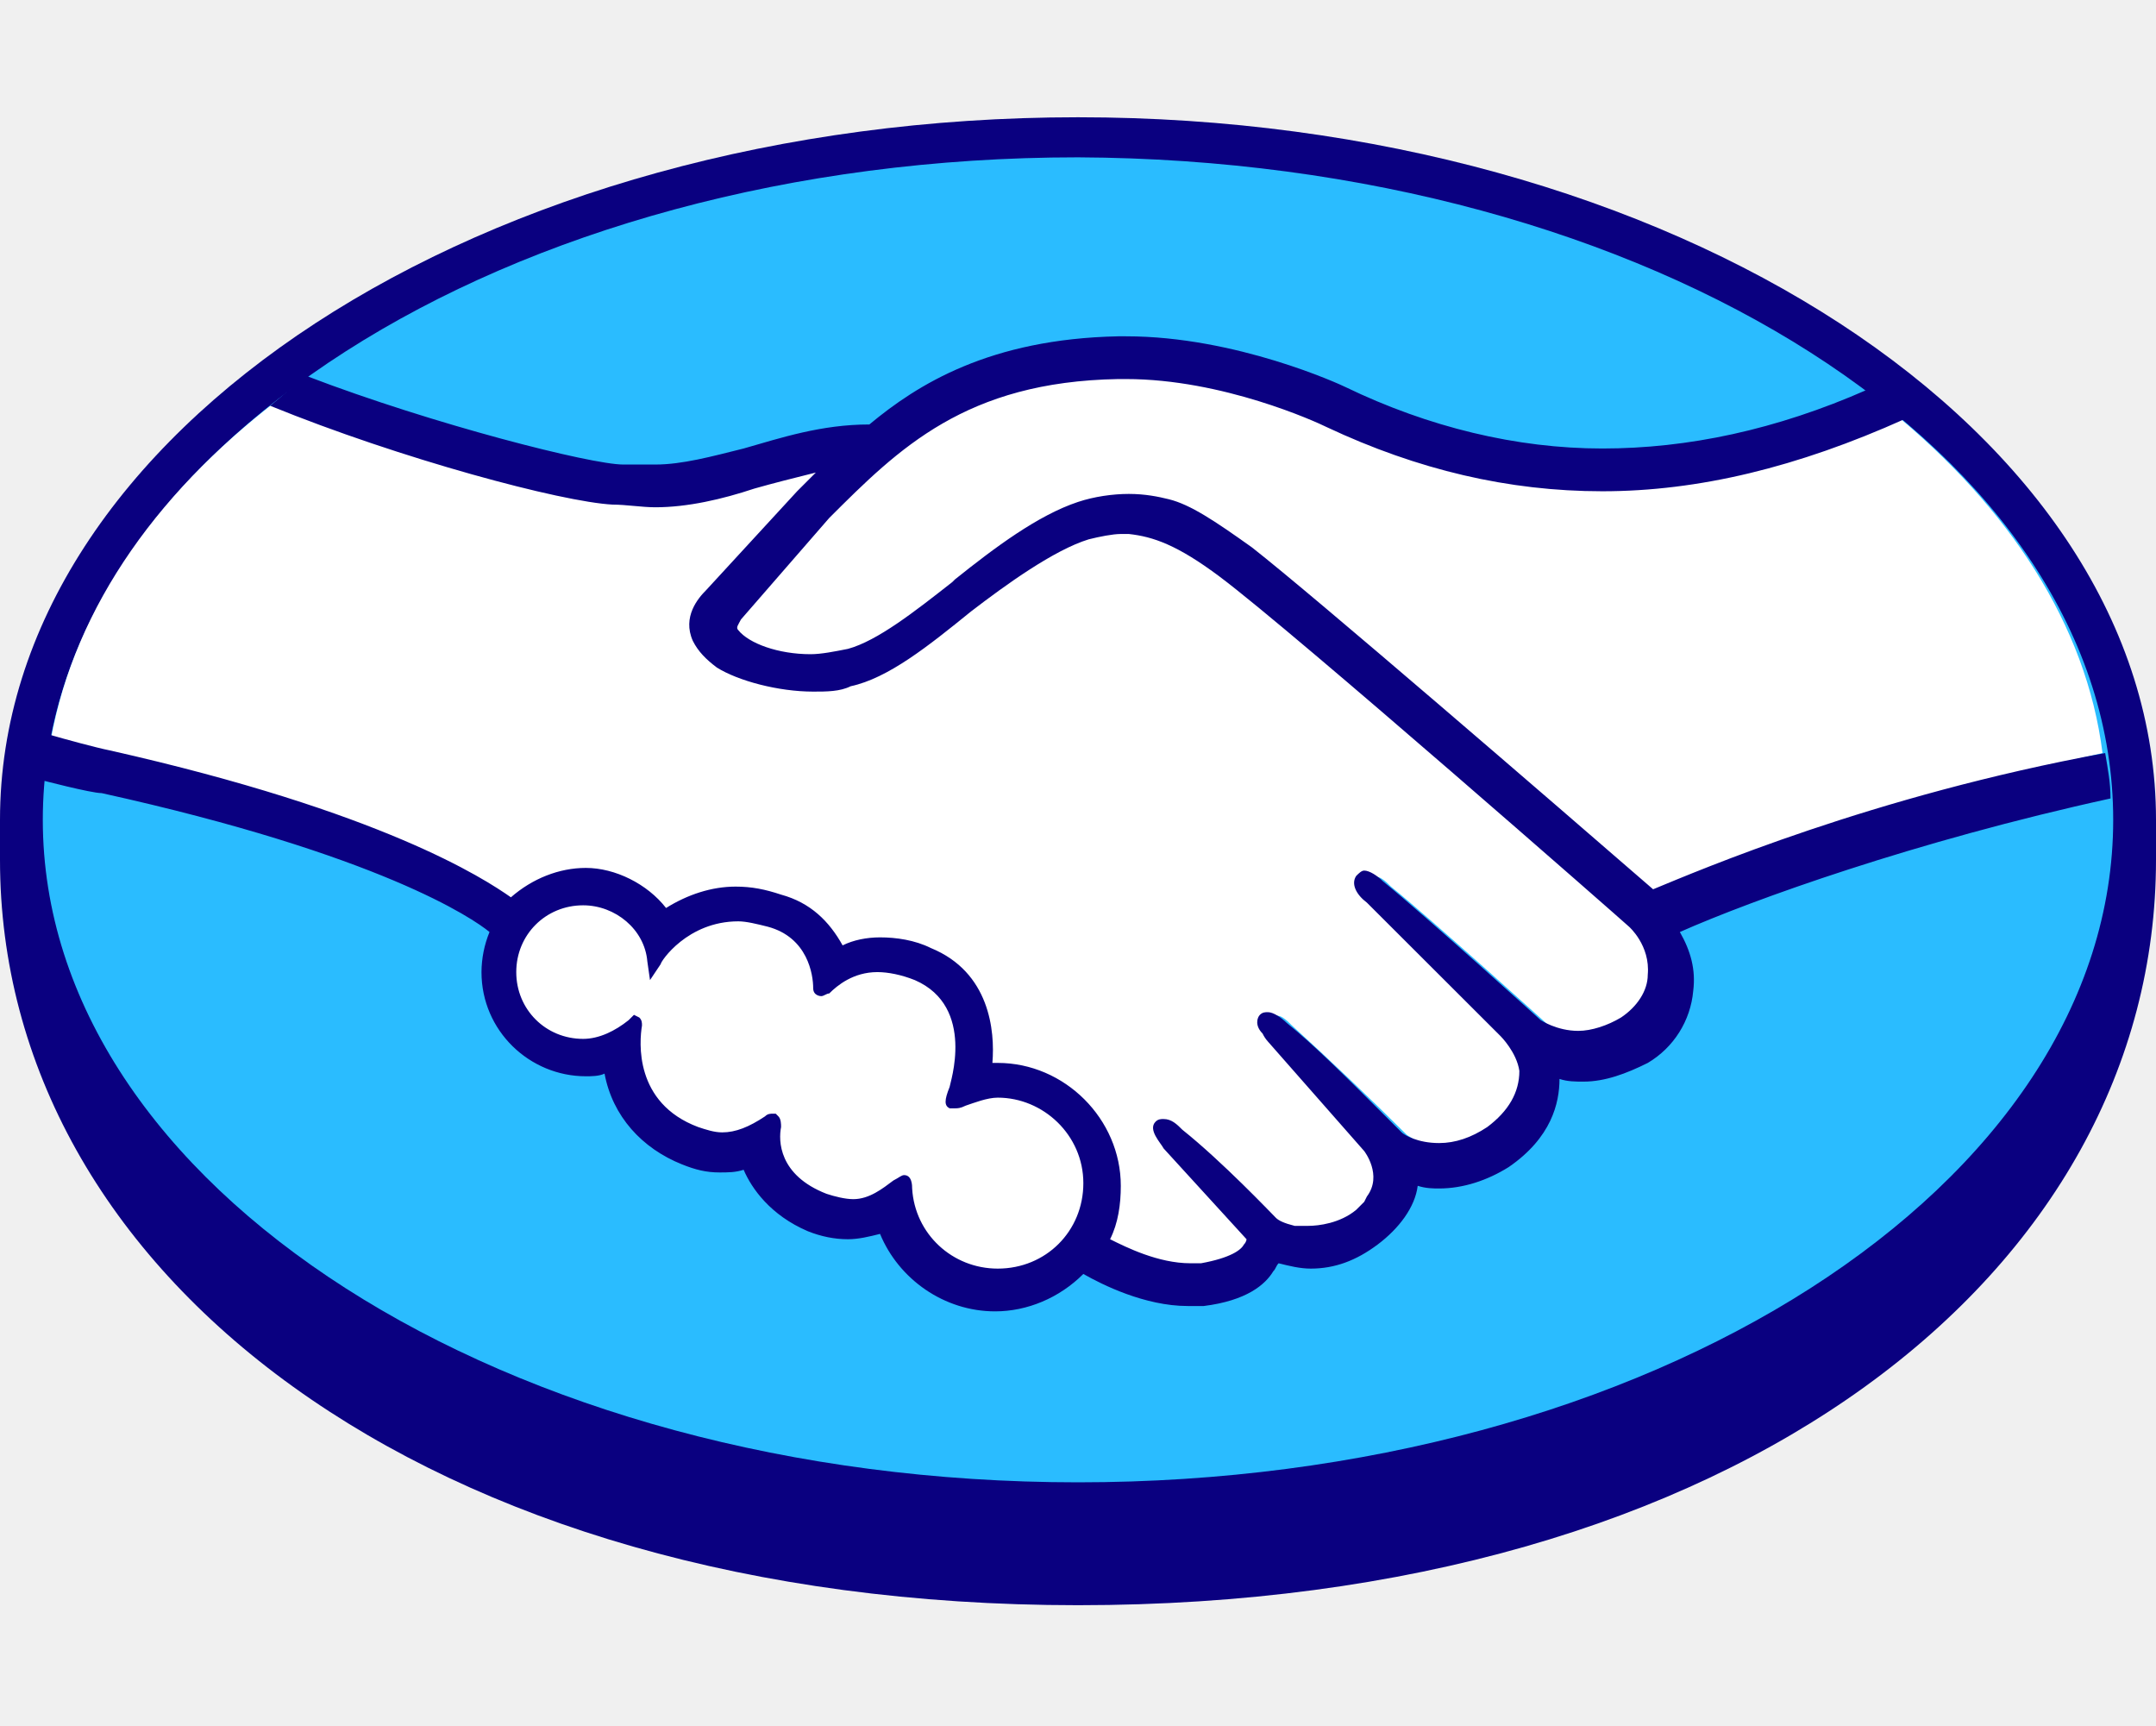
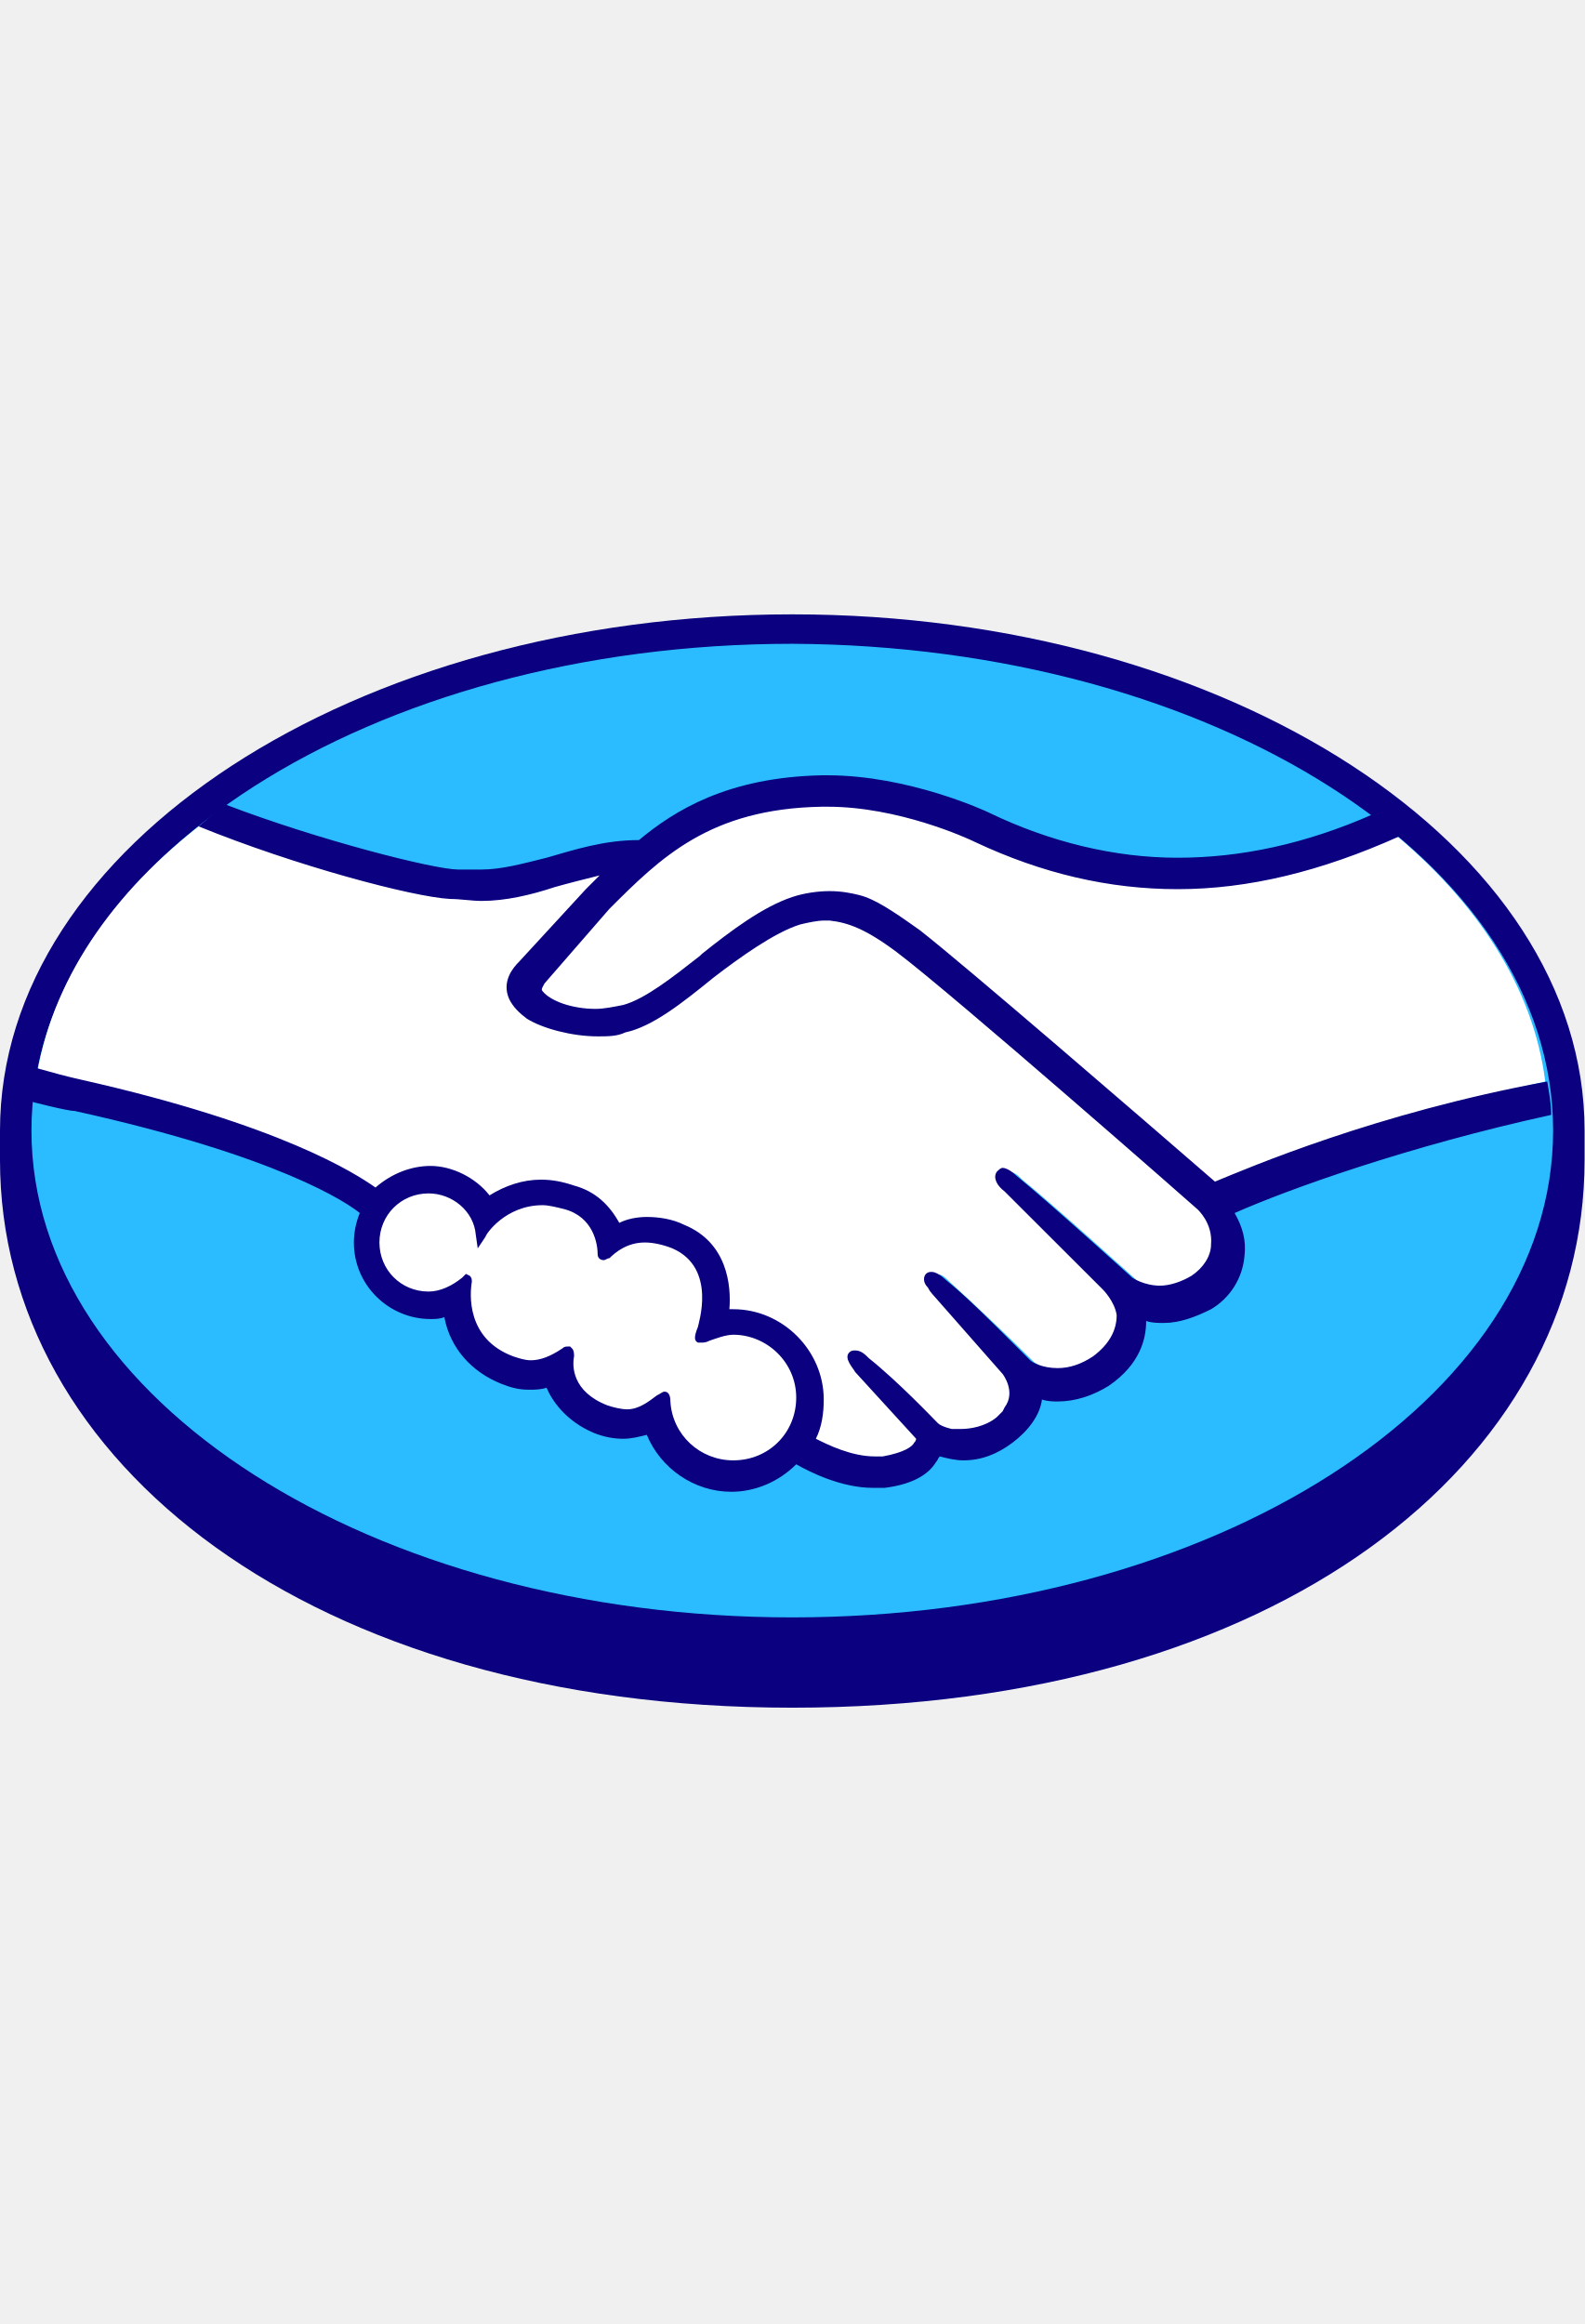
- <svg xmlns="http://www.w3.org/2000/svg" width="150" height="120" fill="none" viewBox="0 0 150 104">
+ <svg xmlns="http://www.w3.org/2000/svg" width="150" height="220" fill="none" viewBox="0 0 150 104">
  <path fill="#0A0080" d="M150 49.027c0-26.944-33.685-48.87-75-48.87-41.501 0-75 21.926-75 48.87v2.787c0 28.616 29.404 51.843 75 51.843 45.968 0 75-23.227 75-51.843v-2.787Z" />
  <path fill="#2ABCFF" d="M147.022 49.027c0 25.457-32.196 46.083-72.022 46.083-39.826 0-72.022-20.626-72.022-46.083C2.978 23.57 35.174 2.944 75 2.944c39.826.186 72.022 20.626 72.022 46.083Z" />
  <path fill="#fff" d="M50.993 34.533s-.745.743-.373 1.487c1.117 1.486 4.653 2.23 8.189 1.486 2.047-.557 4.839-2.601 7.444-4.645 2.792-2.23 5.583-4.46 8.56-5.389 2.979-.93 4.84-.558 6.142-.186 1.49.372 2.978 1.3 5.584 3.345 5.024 3.716 24.751 20.997 28.101 23.97 2.792-1.3 15.075-6.503 31.638-10.22-1.117-8.919-6.514-17.095-14.702-23.784-11.353 4.831-25.31 7.247-39.082.557 0 0-7.444-3.53-14.702-3.345-10.794.186-15.447 5.017-20.472 9.849l-6.327 6.875Z" />
  <path fill="#fff" d="M114.082 56.274c-.186-.186-23.263-20.44-28.474-24.342-2.978-2.23-4.653-2.788-6.514-3.16-.93-.185-2.233 0-3.163.372-2.42.744-5.584 2.788-8.375 5.017-2.978 2.416-5.77 4.46-8.189 5.017-3.163.93-7.258 0-9.119-1.114-.744-.558-1.303-1.115-1.489-1.673-.744-1.486.559-2.787.745-2.973l6.327-6.875 2.233-2.23c-2.047.186-3.908.743-5.769 1.3-2.233.558-4.466 1.302-6.7 1.302-.93 0-5.955-.744-6.885-1.115-5.77-1.487-10.794-3.16-18.425-6.69C11.166 25.8 5.211 34.161 3.536 43.452c1.303.372 3.35.93 4.28 1.115 20.472 4.46 26.8 9.291 28.102 10.22 1.303-1.3 2.978-2.23 5.025-2.23 2.233 0 4.28 1.115 5.583 2.974 1.117-.93 2.792-1.673 4.839-1.673.93 0 1.86.186 2.977.558a6.83 6.83 0 0 1 4.095 3.716c.744-.372 1.675-.557 2.791-.557 1.117 0 2.233.185 3.35.743 3.722 1.672 4.28 5.389 4.094 8.176h.745c4.466 0 8.189 3.716 8.189 8.176 0 1.3-.373 2.601-.931 3.902 1.303.743 4.28 2.23 7.072 1.858 2.233-.186 2.978-.929 3.35-1.486.186-.372.372-.558.186-.93l-5.77-6.503s-.93-.93-.558-1.3c.373-.372.93.185 1.303.557 2.978 2.415 6.514 6.132 6.514 6.132s.372.557 1.675.743c1.116.186 3.163 0 4.652-1.115.373-.372.745-.743.93-1.115 1.49-1.858-.185-3.716-.185-3.716l-6.7-7.619s-.93-.929-.558-1.3c.372-.372.93.185 1.302.557a253.206 253.206 0 0 1 8.003 7.619c.558.371 3.164 2.044 6.513-.186 2.048-1.301 2.42-2.973 2.42-4.274-.186-1.672-1.489-2.787-1.489-2.787l-9.305-9.291s-.93-.744-.558-1.301c.372-.372.93.186 1.302.557 2.978 2.416 10.98 9.663 10.98 9.663.186 0 2.792 2.044 6.328-.186 1.303-.743 2.047-1.858 2.047-3.345-.372-2.044-2.047-3.53-2.047-3.53Z" />
  <path fill="#fff" d="M69.417 67.98c-1.489 0-2.978.744-3.164.744-.186 0 0-.558.186-.93.186-.371 2.047-5.946-2.605-7.99-3.536-1.486-5.583.186-6.328.93-.186.185-.372.185-.372 0 0-.93-.558-3.717-3.536-4.646-4.28-1.3-7.072 1.672-7.816 2.787-.373-2.415-2.42-4.46-5.025-4.46a5 5 0 0 0-5.025 5.018 5 5 0 0 0 5.025 5.017c1.303 0 2.605-.558 3.536-1.487v.186c-.186 1.3-.559 5.76 4.094 7.619 1.861.743 3.536.186 4.839-.744.372-.371.372-.185.372.186-.186 1.115 0 3.717 3.536 5.017 2.605 1.115 4.28 0 5.21-.929.373-.371.56-.371.56.372.185 3.345 2.977 5.946 6.327 5.946 3.536 0 6.327-2.787 6.327-6.318.186-3.344-2.605-6.132-6.141-6.318Z" />
  <path fill="#0A0080" d="M115.012 53.858c-7.072-6.132-23.635-20.44-27.915-23.785-2.606-1.858-4.28-2.973-5.77-3.344-.744-.186-1.674-.372-2.791-.372s-2.42.186-3.536.558c-2.792.929-5.77 3.158-8.56 5.388l-.187.186c-2.605 2.044-5.21 4.088-7.258 4.646-.93.185-1.861.371-2.605.371-2.234 0-4.28-.743-5.025-1.672-.186-.186 0-.372.186-.744l6.141-7.06c4.839-4.832 9.492-9.477 20.1-9.663h.558c6.7 0 13.213 2.973 13.958 3.345 6.327 2.973 12.655 4.46 19.168 4.46 6.7 0 13.586-1.673 21.03-5.018-.744-.743-1.675-1.3-2.605-2.044-6.328 2.787-12.469 4.088-18.425 4.088-5.955 0-12.096-1.486-17.866-4.274-.372-.186-7.63-3.53-15.26-3.53h-.558c-8.933.186-13.958 3.344-17.308 6.132-3.35 0-6.142.929-8.747 1.672-2.233.558-4.28 1.115-6.142 1.115h-2.233c-2.233 0-13.213-2.787-21.96-6.132-.93.557-1.675 1.3-2.605 2.044 9.119 3.716 20.285 6.69 23.82 6.875.931 0 2.048.186 2.979.186 2.233 0 4.652-.557 6.885-1.3 1.303-.372 2.792-.744 4.28-1.116l-1.302 1.301-6.328 6.876c-.558.557-1.674 1.858-.93 3.53.372.743.93 1.3 1.675 1.858 1.489.93 4.28 1.673 6.7 1.673.93 0 1.86 0 2.605-.372 2.606-.557 5.397-2.787 8.375-5.203 2.42-1.858 5.77-4.274 8.188-5.017.745-.186 1.675-.372 2.234-.372h.558c1.675.186 3.35.744 6.328 2.973 5.21 3.903 28.287 24.157 28.473 24.343 0 0 1.489 1.3 1.303 3.344 0 1.115-.744 2.23-1.861 2.974-.93.557-2.047.929-2.978.929-1.488 0-2.605-.744-2.605-.744s-8.002-7.247-10.98-9.662c-.372-.372-.93-.744-1.303-.744-.186 0-.372.186-.558.372-.372.557 0 1.3.744 1.858l9.305 9.291s1.117 1.115 1.303 2.416c0 1.486-.744 2.787-2.233 3.902-1.117.743-2.233 1.115-3.35 1.115-1.489 0-2.42-.557-2.605-.743l-1.303-1.301c-2.42-2.416-4.839-4.831-6.7-6.318-.372-.371-.93-.743-1.303-.743-.186 0-.372 0-.558.186-.186.186-.372.743.186 1.3a2.3 2.3 0 0 0 .372.558l6.7 7.618s1.303 1.673.186 3.16l-.186.37-.558.558c-1.117.93-2.606 1.115-3.35 1.115h-.93c-.745-.186-1.117-.371-1.303-.557-.373-.372-3.722-3.902-6.514-6.132-.372-.372-.744-.743-1.303-.743-.186 0-.372 0-.558.185-.558.558.372 1.487.558 1.859l5.77 6.317s0 .186-.186.372c-.187.372-.931.93-2.978 1.3h-.745c-2.233 0-4.466-1.114-5.583-1.672.559-1.115.745-2.415.745-3.716 0-4.645-3.908-8.548-8.561-8.548h-.372c.186-2.23-.186-6.317-4.28-7.99-1.117-.557-2.42-.743-3.537-.743-.93 0-1.86.186-2.605.557-.93-1.672-2.233-2.973-4.28-3.53-1.117-.372-2.048-.558-3.164-.558-1.675 0-3.35.558-4.839 1.487-1.303-1.672-3.536-2.787-5.583-2.787-1.861 0-3.722.743-5.211 2.044-1.861-1.301-8.933-5.947-27.916-10.22-.93-.186-2.977-.744-4.28-1.115-.186 1.115-.372 2.044-.558 3.159 0 0 3.536.929 4.28.929 19.355 4.274 25.868 8.733 26.985 9.662a7.446 7.446 0 0 0-.558 2.787c0 4.089 3.35 7.247 7.258 7.247.372 0 .93 0 1.303-.185.558 2.973 2.605 5.203 5.397 6.317.93.372 1.675.558 2.605.558.558 0 1.117 0 1.675-.186.558 1.3 1.861 3.159 4.466 4.274.931.372 1.861.557 2.792.557.745 0 1.489-.185 2.233-.371 1.303 3.159 4.467 5.389 8.003 5.389 2.233 0 4.466-.93 6.141-2.602 1.303.743 4.28 2.23 7.258 2.23h1.117c2.978-.372 4.28-1.487 4.839-2.416.186-.186.186-.371.372-.557.744.186 1.489.371 2.233.371 1.675 0 3.164-.557 4.653-1.672 1.489-1.115 2.605-2.601 2.791-4.088.559.186 1.117.186 1.489.186 1.675 0 3.35-.558 4.839-1.487 2.977-2.044 3.536-4.46 3.536-6.132.558.186 1.116.186 1.675.186 1.489 0 2.977-.557 4.466-1.3a6.49 6.49 0 0 0 3.164-5.018c.186-1.486-.186-2.787-.931-4.088 5.025-2.23 16.378-6.318 29.963-9.29 0-1.116-.186-2.045-.372-3.16-16.191 2.974-28.288 8.176-31.452 9.477ZM69.417 80.244c-3.164 0-5.77-2.415-5.956-5.574 0-.186 0-.93-.558-.93-.186 0-.372.187-.744.372-.745.558-1.675 1.301-2.792 1.301-.558 0-1.302-.186-1.86-.371-3.35-1.301-3.35-3.717-3.165-4.646 0-.186 0-.557-.186-.743l-.186-.186h-.186c-.186 0-.372 0-.558.186-1.117.743-2.047 1.115-2.978 1.115-.558 0-1.116-.186-1.675-.372-4.466-1.672-4.094-5.946-3.908-7.061 0-.186 0-.372-.186-.557l-.372-.186-.373.371c-.93.744-2.047 1.301-3.163 1.301-2.606 0-4.653-2.044-4.653-4.645 0-2.602 2.047-4.646 4.653-4.646 2.233 0 4.28 1.672 4.466 3.902l.186 1.301.745-1.115c0-.186 1.86-2.973 5.397-2.973.558 0 1.302.186 2.047.372 2.791.743 3.164 3.344 3.164 4.273 0 .558.558.558.558.558.186 0 .372-.186.558-.186.559-.557 1.675-1.486 3.35-1.486.745 0 1.675.185 2.606.557 4.28 1.858 2.419 7.247 2.419 7.433-.372.929-.372 1.3 0 1.486h.372c.186 0 .372 0 .745-.186.558-.185 1.489-.557 2.233-.557 3.164 0 5.955 2.602 5.955 5.946 0 3.345-2.605 5.946-5.955 5.946Z" />
</svg>
